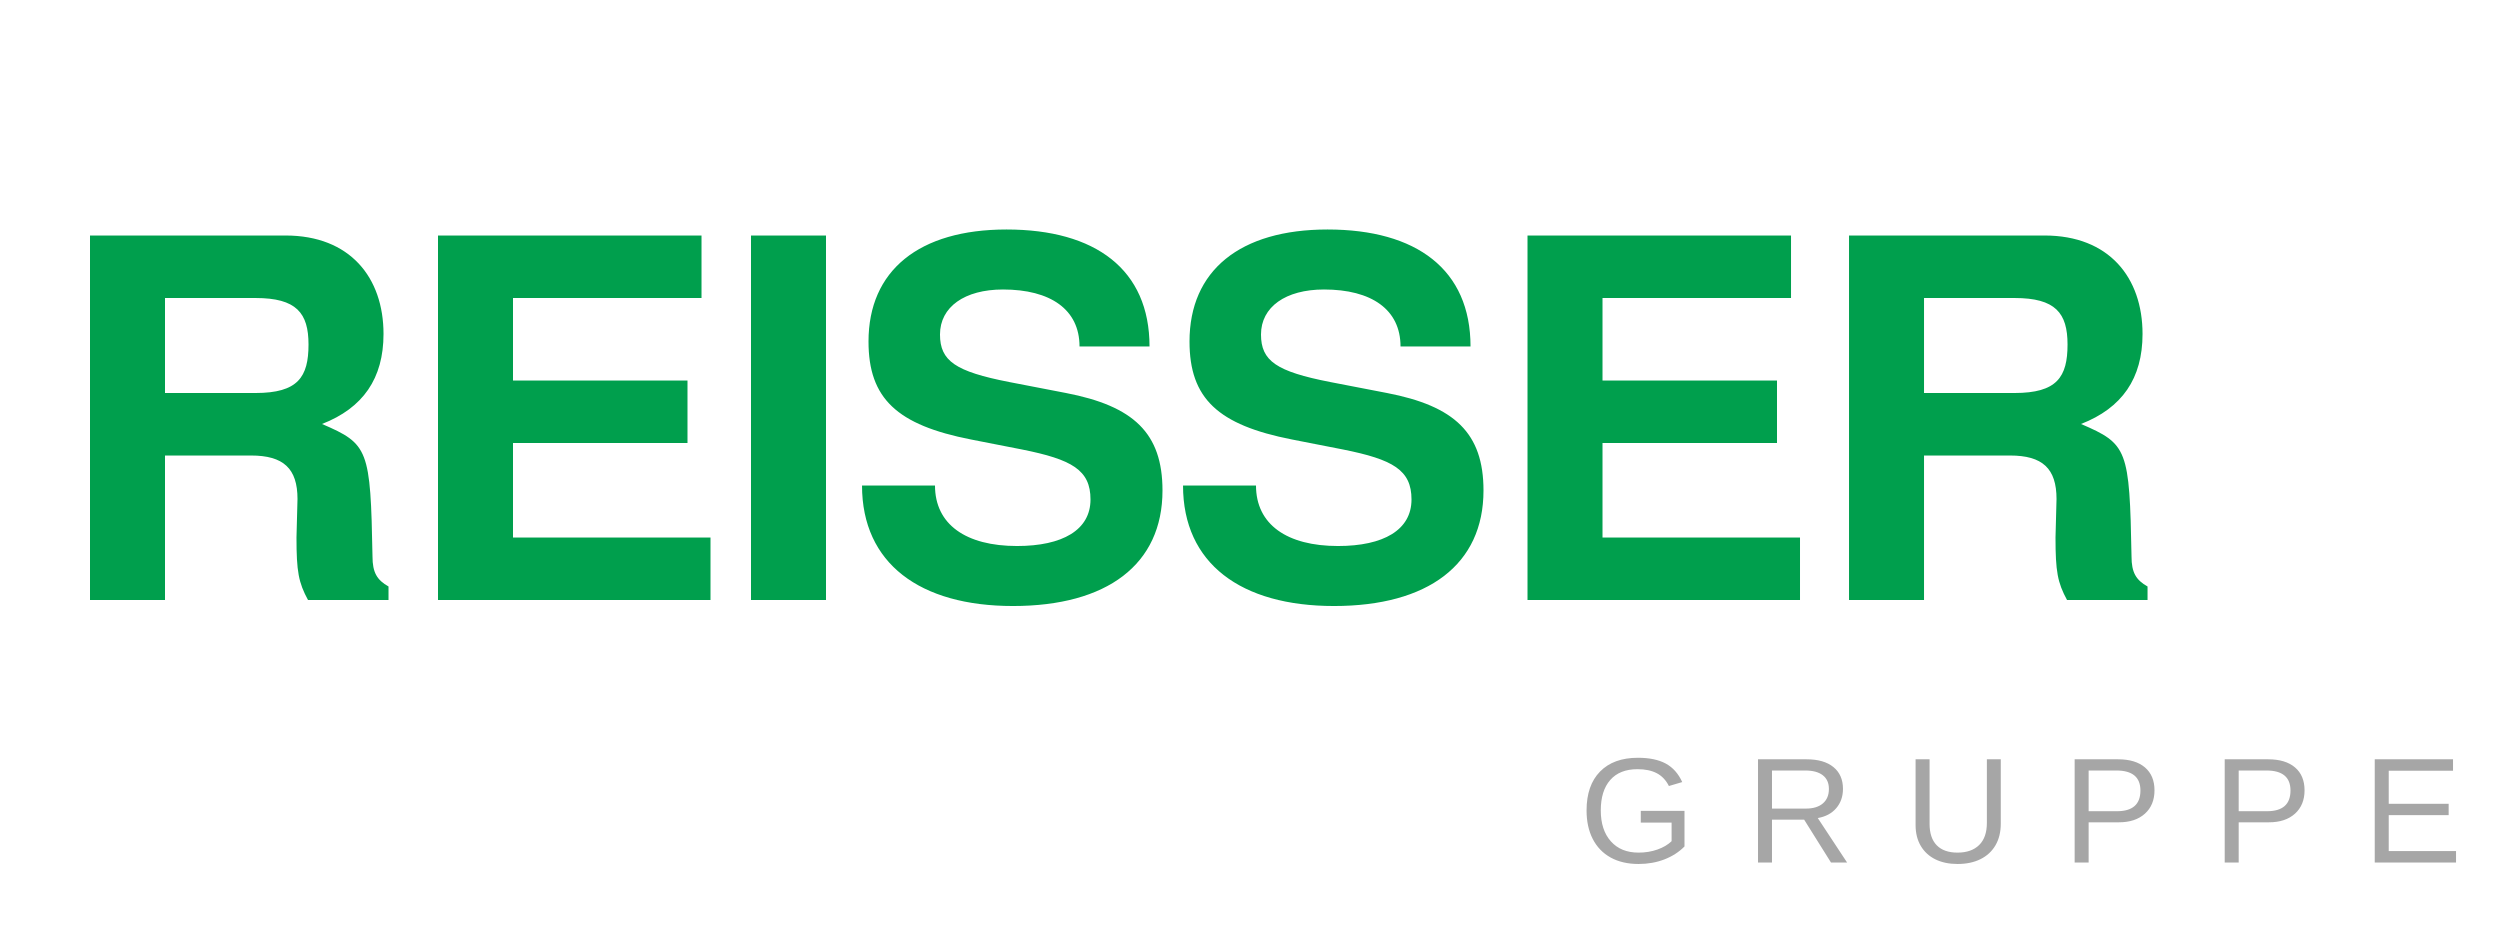
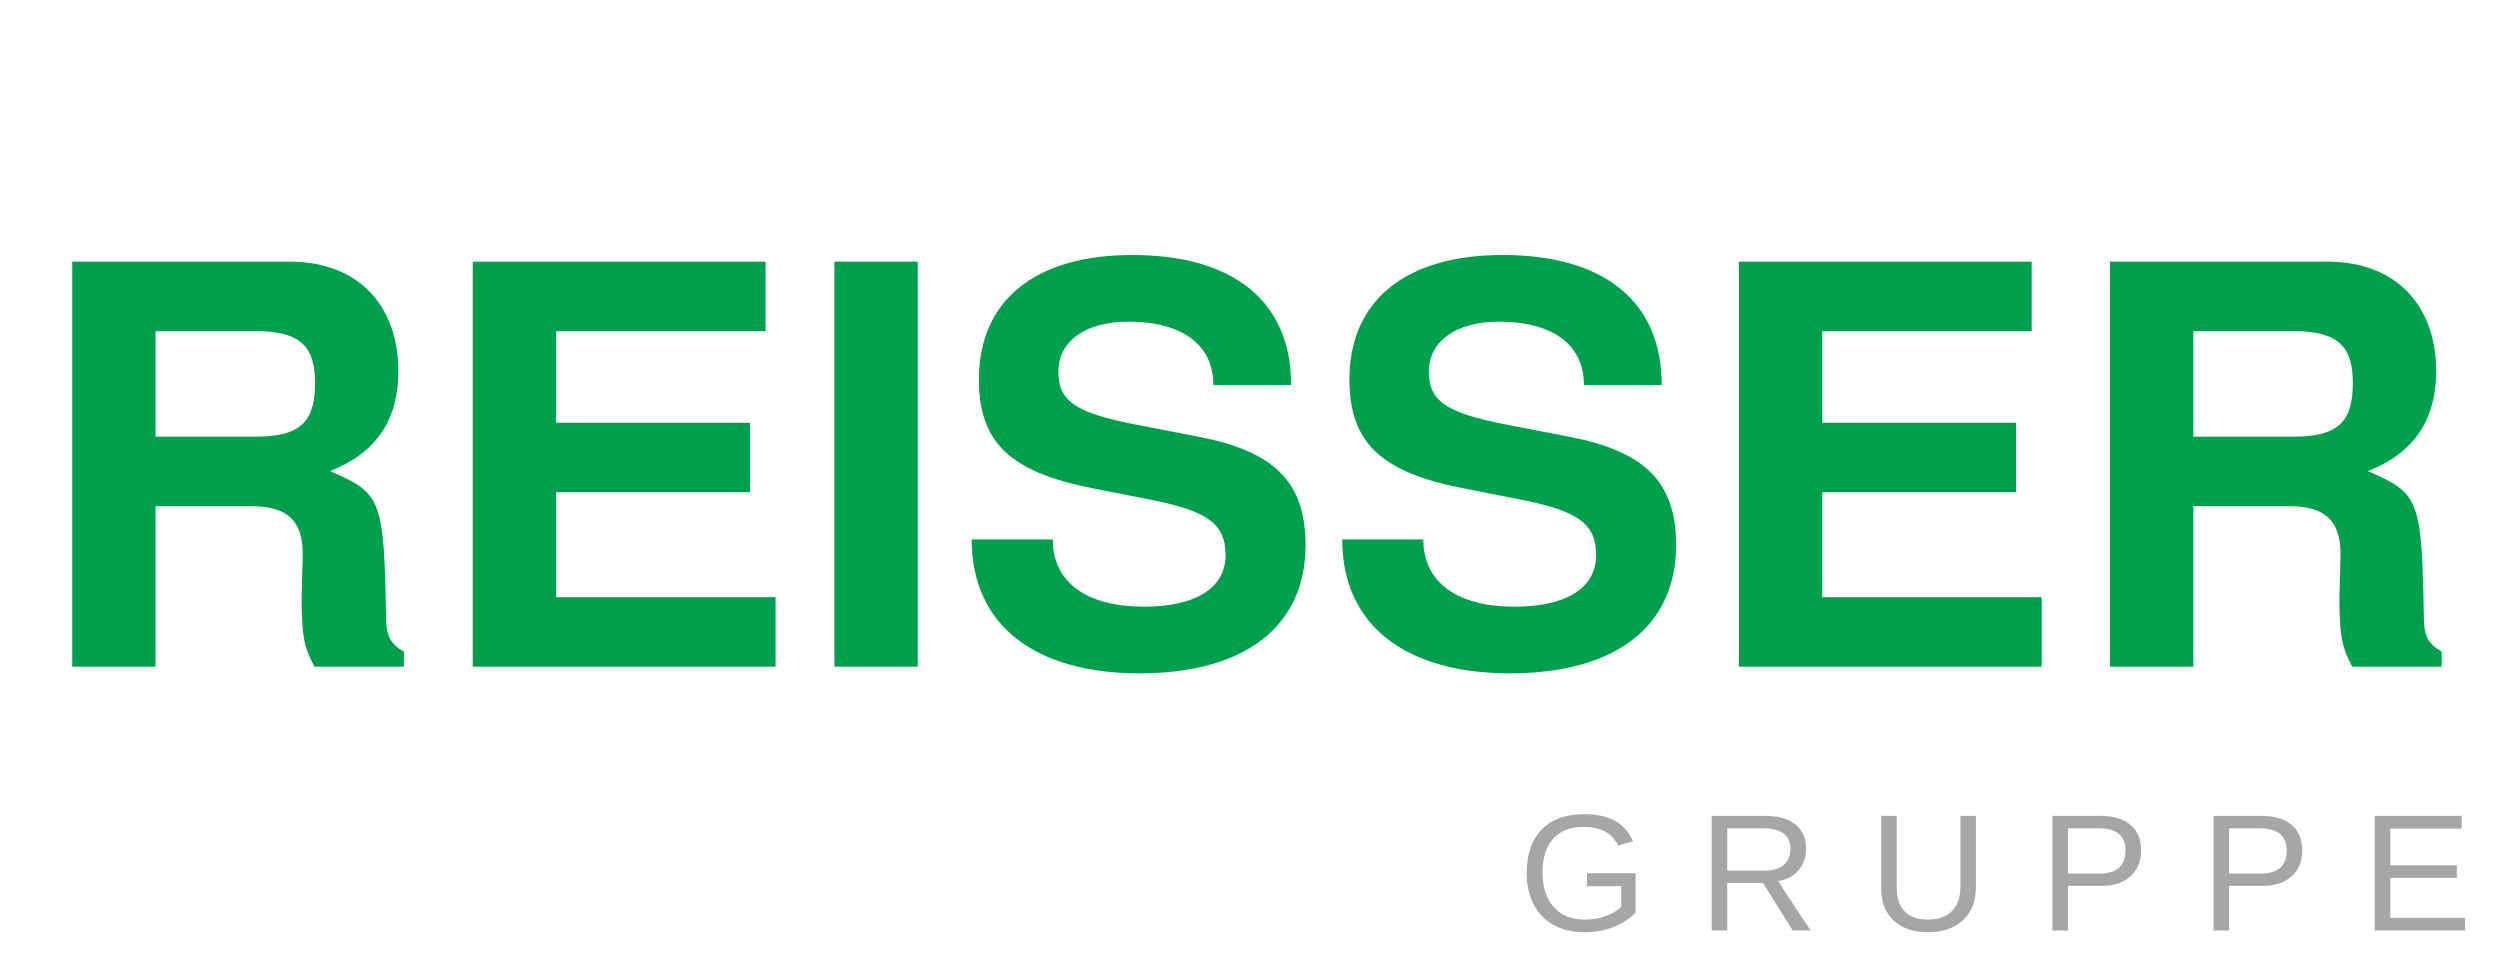
- <svg xmlns="http://www.w3.org/2000/svg" viewBox="0 0 1000 380" preserveAspectRatio="xMidYMid meet" role="img" aria-label="Reisser Gruppe">
-   <text x="20" y="240" font-family="'Arial Black','Helvetica Neue',Impact,sans-serif" font-weight="900" font-size="200" letter-spacing="-5" fill="#009F4D">REISSER</text>
-   <text x="985" y="345" text-anchor="end" font-family="'Helvetica Neue',Arial,sans-serif" font-weight="400" font-size="60" letter-spacing="20" fill="#A6A6A6">GRUPPE</text>
+ <svg xmlns="http://www.w3.org/2000/svg" viewBox="0 0 900 350" preserveAspectRatio="xMidYMid meet" role="img" aria-label="Reisser Gruppe">
+   <text x="10" y="240" textLength="880" lengthAdjust="spacingAndGlyphs" font-family="'Arial Black','Helvetica Neue',Impact,sans-serif" font-weight="900" font-size="200" fill="#009F4D">REISSER</text>
+   <text x="890" y="335" text-anchor="end" font-family="'Helvetica Neue',Arial,sans-serif" font-weight="400" font-size="60" letter-spacing="18" fill="#A6A6A6">GRUPPE</text>
</svg>
